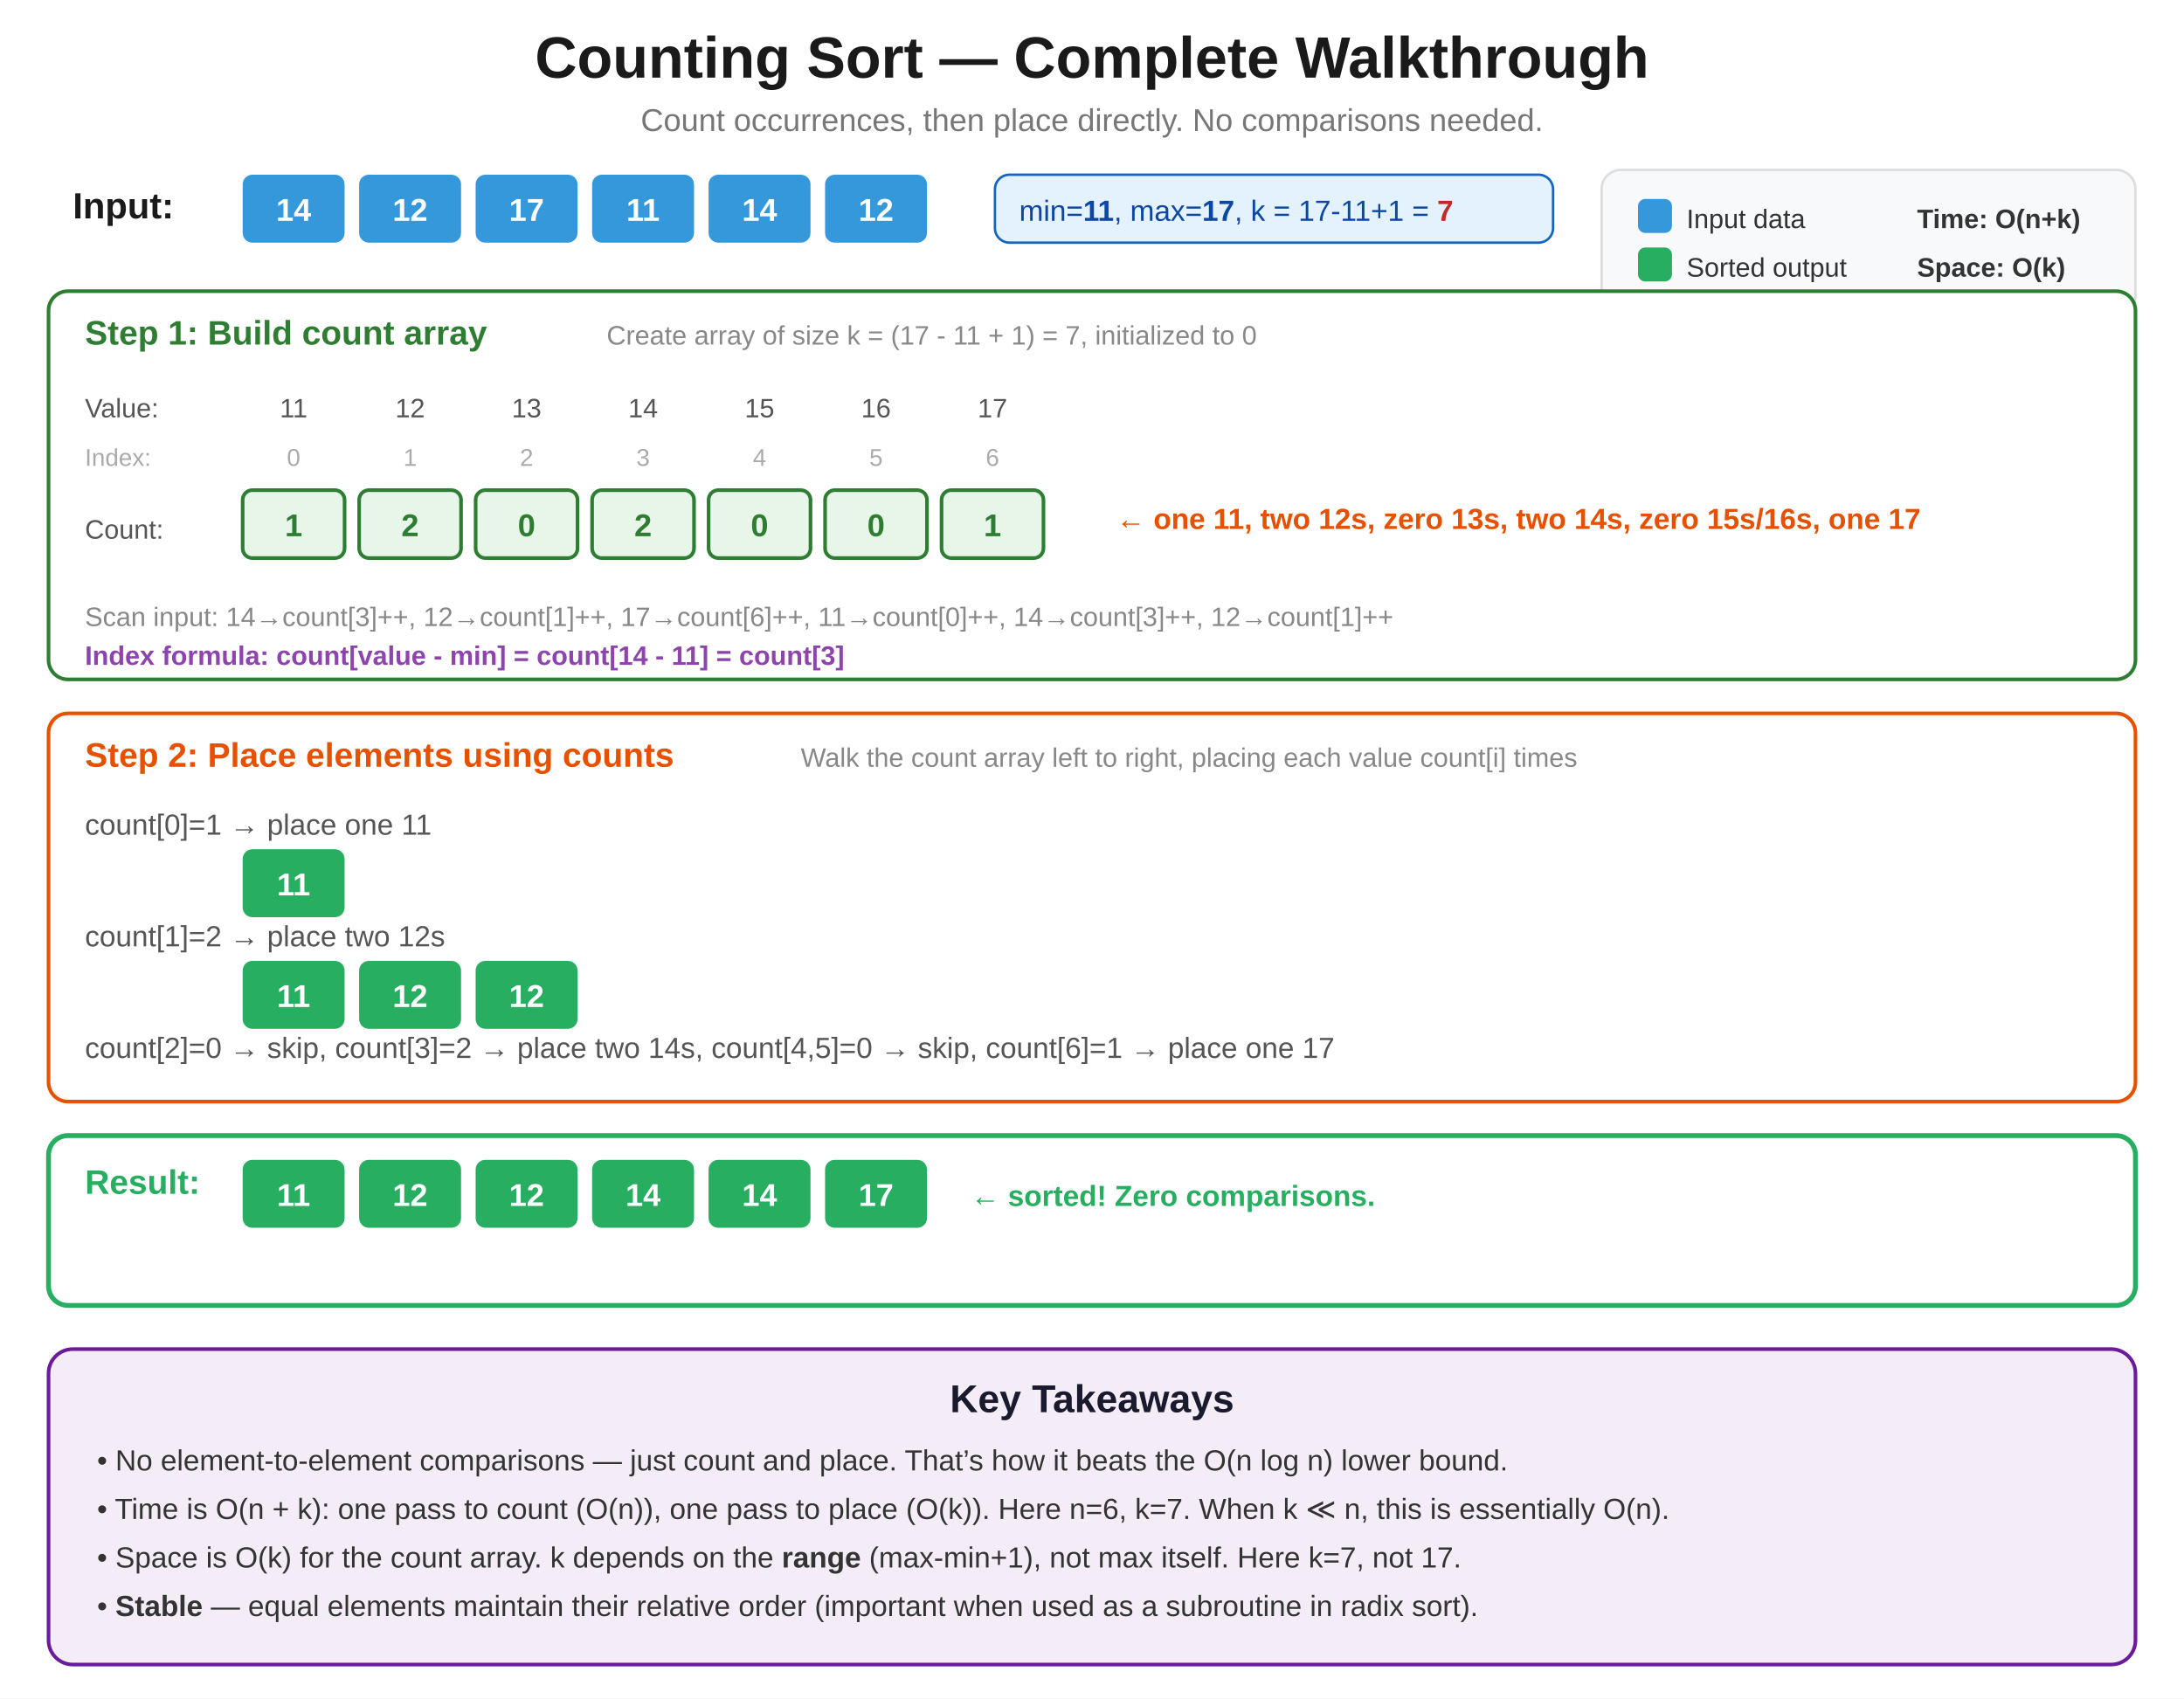
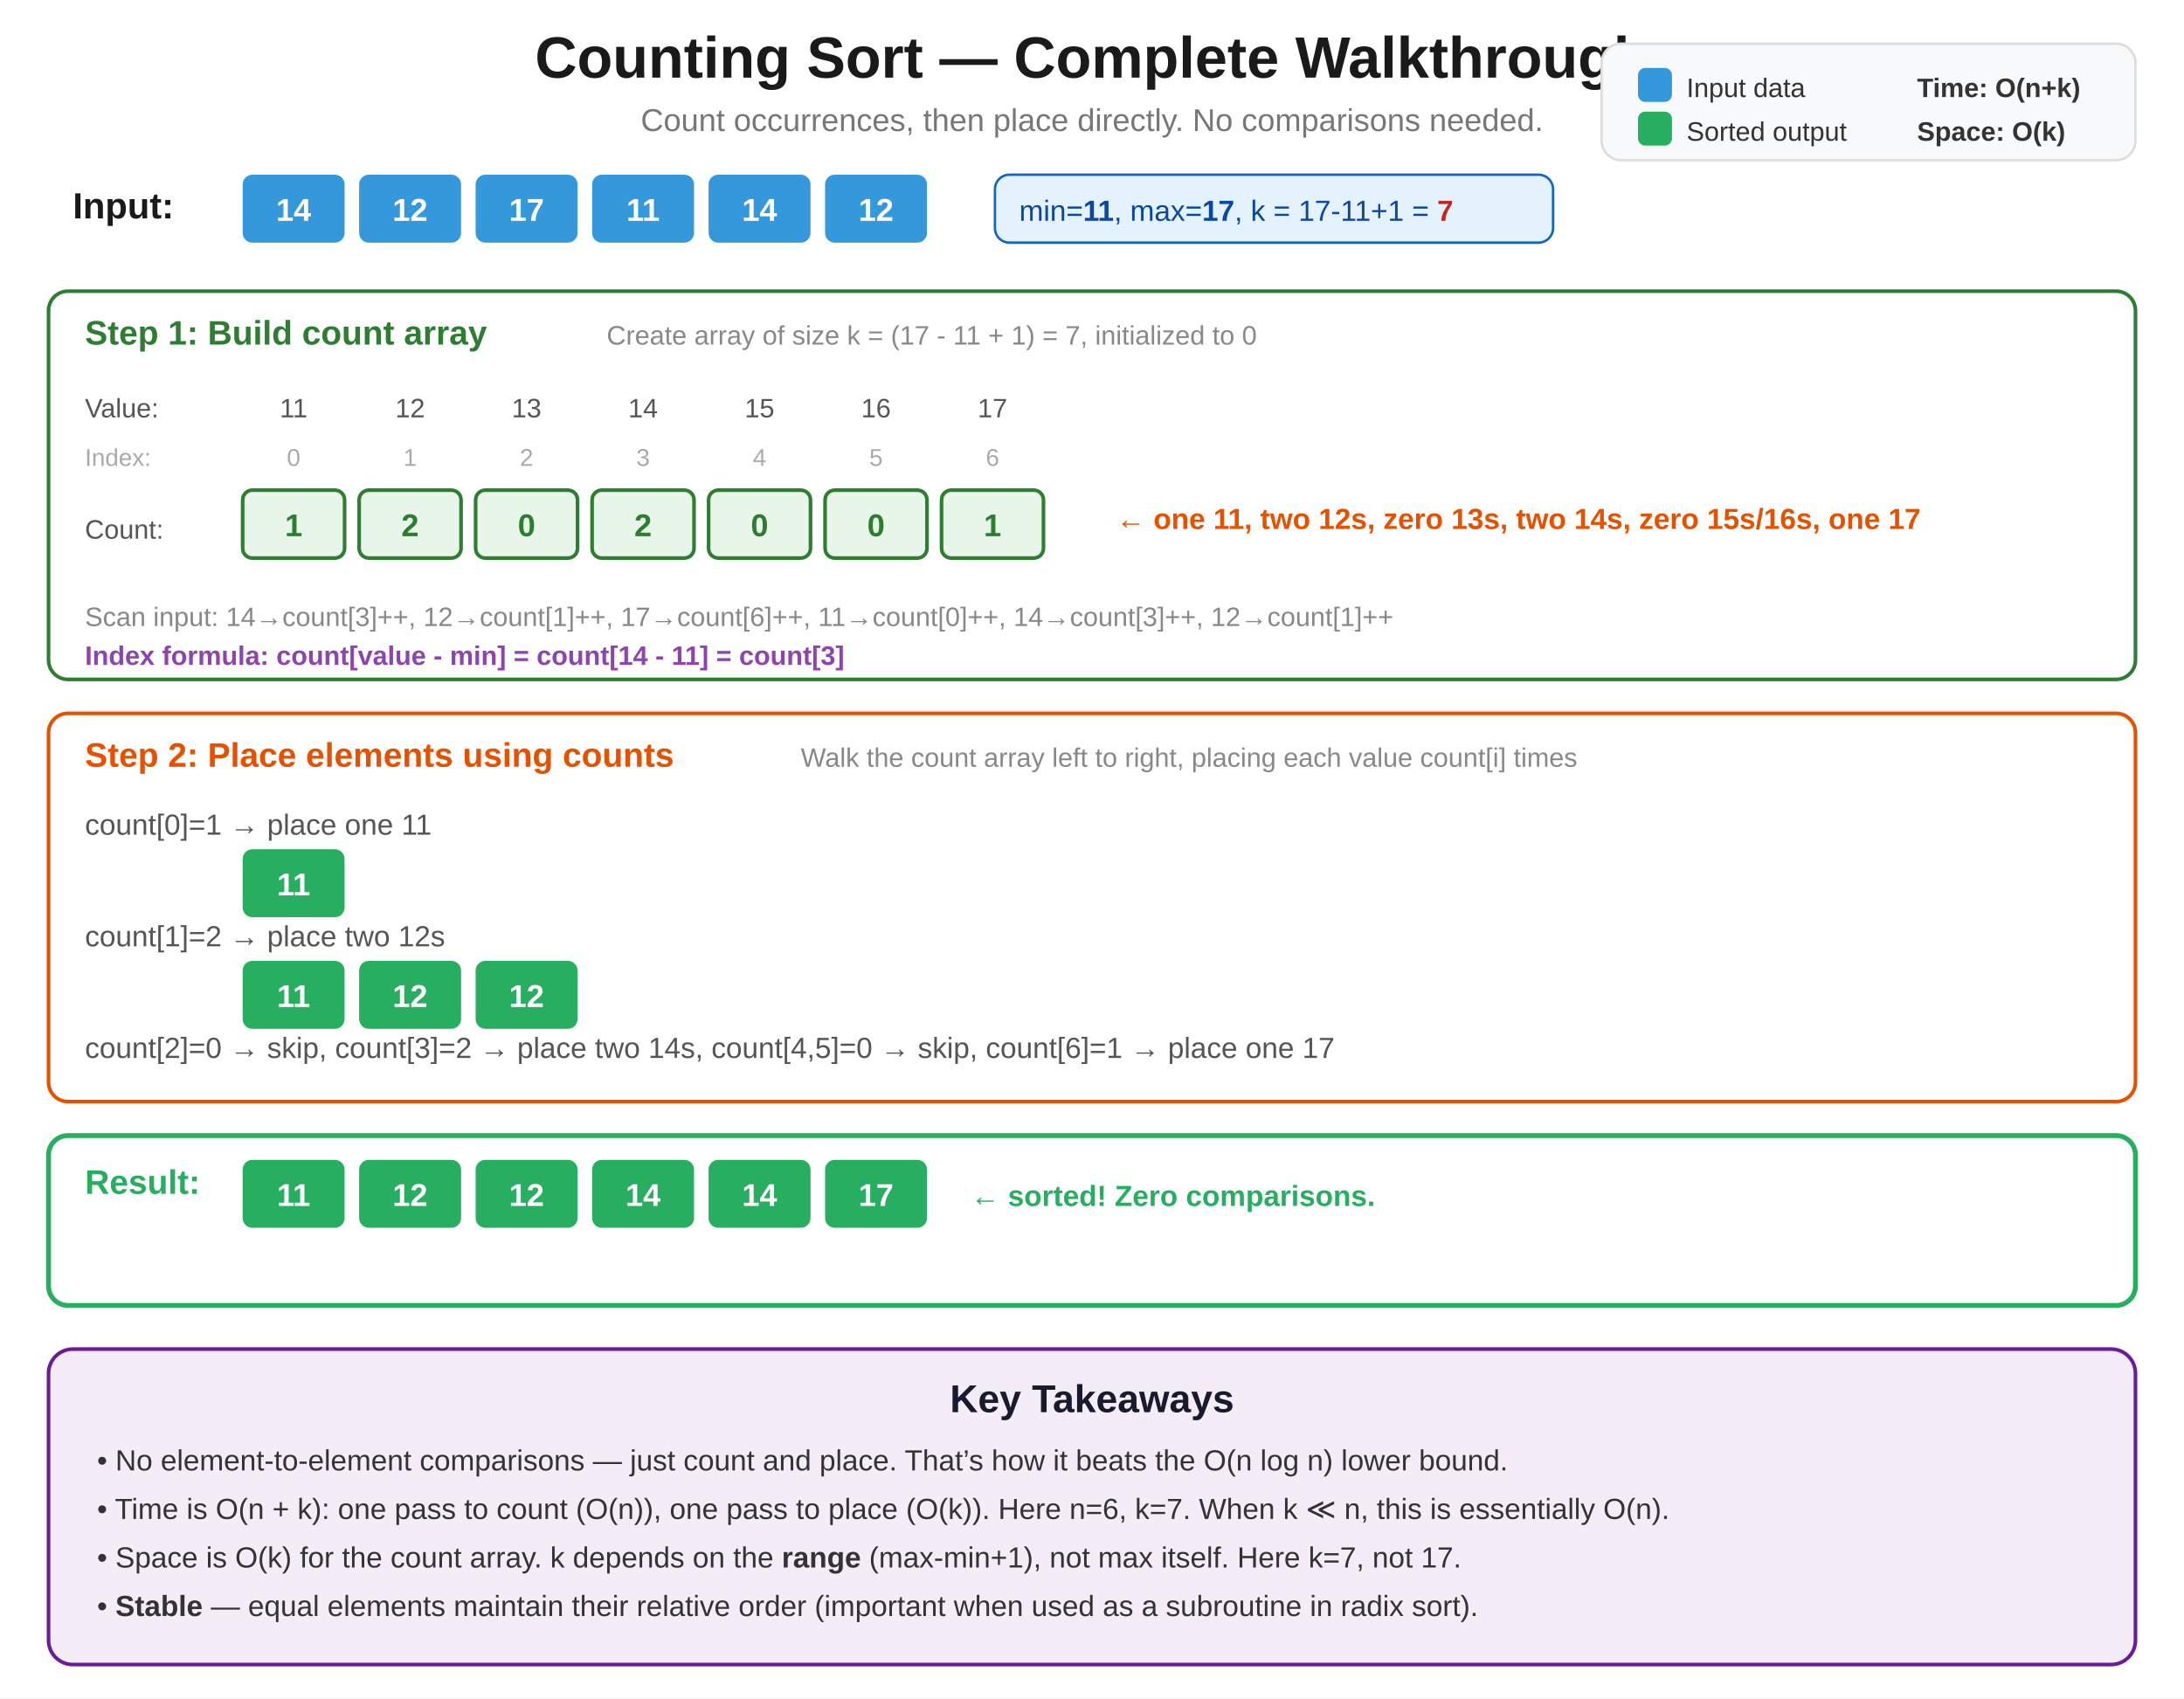
<svg xmlns="http://www.w3.org/2000/svg" viewBox="0 0 900 700" font-family="'Segoe UI', Arial, sans-serif">
  <rect width="100%" height="100%" fill="white" />
  <text x="450" y="32" text-anchor="middle" fill="#1a1a1a" font-size="24" font-weight="bold">Counting Sort — Complete Walkthrough</text>
  <text x="450" y="54" text-anchor="middle" fill="#777" font-size="13">Count occurrences, then place directly. No comparisons needed.</text>
-   <rect x="660" y="70" width="220" height="60" rx="8" fill="#f8f9fa" stroke="#ddd" stroke-width="1" />
-   <rect x="675" y="82" width="14" height="14" rx="3" fill="#3498db" />
-   <text x="695" y="94" fill="#333" font-size="11">Input data</text>
-   <rect x="675" y="102" width="14" height="14" rx="3" fill="#27ae60" />
-   <text x="695" y="114" fill="#333" font-size="11">Sorted output</text>
-   <text x="790" y="94" fill="#333" font-size="11" font-weight="bold">Time: O(n+k)</text>
-   <text x="790" y="114" fill="#333" font-size="11" font-weight="bold">Space: O(k)</text>
+   <rect x="660" y="18" width="220" height="48" rx="8" fill="#f8f9fa" stroke="#ddd" stroke-width="1" />
+   <rect x="675" y="28" width="14" height="14" rx="3" fill="#3498db" />
+   <text x="695" y="40" fill="#333" font-size="11">Input data</text>
+   <rect x="675" y="46" width="14" height="14" rx="3" fill="#27ae60" />
+   <text x="695" y="58" fill="#333" font-size="11">Sorted output</text>
+   <text x="790" y="40" fill="#333" font-size="11" font-weight="bold">Time: O(n+k)</text>
+   <text x="790" y="58" fill="#333" font-size="11" font-weight="bold">Space: O(k)</text>
  <text x="30" y="90" fill="#1a1a1a" font-size="15" font-weight="bold">Input:</text>
  <rect x="100" y="72" width="42" height="28" rx="4" fill="#3498db" />
  <text x="121" y="91" text-anchor="middle" fill="#fff" font-size="13" font-weight="bold">14</text>
  <rect x="148" y="72" width="42" height="28" rx="4" fill="#3498db" />
  <text x="169" y="91" text-anchor="middle" fill="#fff" font-size="13" font-weight="bold">12</text>
  <rect x="196" y="72" width="42" height="28" rx="4" fill="#3498db" />
  <text x="217" y="91" text-anchor="middle" fill="#fff" font-size="13" font-weight="bold">17</text>
  <rect x="244" y="72" width="42" height="28" rx="4" fill="#3498db" />
  <text x="265" y="91" text-anchor="middle" fill="#fff" font-size="13" font-weight="bold">11</text>
  <rect x="292" y="72" width="42" height="28" rx="4" fill="#3498db" />
  <text x="313" y="91" text-anchor="middle" fill="#fff" font-size="13" font-weight="bold">14</text>
  <rect x="340" y="72" width="42" height="28" rx="4" fill="#3498db" />
  <text x="361" y="91" text-anchor="middle" fill="#fff" font-size="13" font-weight="bold">12</text>
  <rect x="410" y="72" width="230" height="28" rx="6" fill="#e3f2fd" stroke="#1565c0" stroke-width="1" />
  <text x="420" y="91" fill="#0d47a1" font-size="12">min=<tspan font-weight="bold">11</tspan>, max=<tspan font-weight="bold">17</tspan>, k = 17-11+1 = <tspan font-weight="bold" fill="#c62828">7</tspan>
  </text>
  <rect x="20" y="120" width="860" height="160" rx="8" fill="#fff" stroke="#2e7d32" stroke-width="1.5" />
  <text x="35" y="142" fill="#2e7d32" font-size="14" font-weight="bold">Step 1: Build count array</text>
  <text x="250" y="142" fill="#888" font-size="11">Create array of size k = (17 - 11 + 1) = 7, initialized to 0</text>
  <text x="35" y="172" fill="#555" font-size="11">Value:</text>
  <text x="121" y="172" text-anchor="middle" fill="#555" font-size="11">11</text>
  <text x="169" y="172" text-anchor="middle" fill="#555" font-size="11">12</text>
  <text x="217" y="172" text-anchor="middle" fill="#555" font-size="11">13</text>
  <text x="265" y="172" text-anchor="middle" fill="#555" font-size="11">14</text>
  <text x="313" y="172" text-anchor="middle" fill="#555" font-size="11">15</text>
  <text x="361" y="172" text-anchor="middle" fill="#555" font-size="11">16</text>
  <text x="409" y="172" text-anchor="middle" fill="#555" font-size="11">17</text>
  <text x="35" y="192" fill="#aaa" font-size="10">Index:</text>
  <text x="121" y="192" text-anchor="middle" fill="#aaa" font-size="10">0</text>
  <text x="169" y="192" text-anchor="middle" fill="#aaa" font-size="10">1</text>
  <text x="217" y="192" text-anchor="middle" fill="#aaa" font-size="10">2</text>
  <text x="265" y="192" text-anchor="middle" fill="#aaa" font-size="10">3</text>
  <text x="313" y="192" text-anchor="middle" fill="#aaa" font-size="10">4</text>
  <text x="361" y="192" text-anchor="middle" fill="#aaa" font-size="10">5</text>
  <text x="409" y="192" text-anchor="middle" fill="#aaa" font-size="10">6</text>
  <text x="35" y="222" fill="#555" font-size="11">Count:</text>
  <rect x="100" y="202" width="42" height="28" rx="4" fill="#e8f5e9" stroke="#2e7d32" stroke-width="1.5" />
  <text x="121" y="221" text-anchor="middle" fill="#2e7d32" font-size="13" font-weight="bold">1</text>
  <rect x="148" y="202" width="42" height="28" rx="4" fill="#e8f5e9" stroke="#2e7d32" stroke-width="1.5" />
  <text x="169" y="221" text-anchor="middle" fill="#2e7d32" font-size="13" font-weight="bold">2</text>
  <rect x="196" y="202" width="42" height="28" rx="4" fill="#e8f5e9" stroke="#2e7d32" stroke-width="1.5" />
  <text x="217" y="221" text-anchor="middle" fill="#2e7d32" font-size="13" font-weight="bold">0</text>
  <rect x="244" y="202" width="42" height="28" rx="4" fill="#e8f5e9" stroke="#2e7d32" stroke-width="1.5" />
  <text x="265" y="221" text-anchor="middle" fill="#2e7d32" font-size="13" font-weight="bold">2</text>
  <rect x="292" y="202" width="42" height="28" rx="4" fill="#e8f5e9" stroke="#2e7d32" stroke-width="1.5" />
  <text x="313" y="221" text-anchor="middle" fill="#2e7d32" font-size="13" font-weight="bold">0</text>
  <rect x="340" y="202" width="42" height="28" rx="4" fill="#e8f5e9" stroke="#2e7d32" stroke-width="1.5" />
  <text x="361" y="221" text-anchor="middle" fill="#2e7d32" font-size="13" font-weight="bold">0</text>
  <rect x="388" y="202" width="42" height="28" rx="4" fill="#e8f5e9" stroke="#2e7d32" stroke-width="1.5" />
  <text x="409" y="221" text-anchor="middle" fill="#2e7d32" font-size="13" font-weight="bold">1</text>
  <text x="460" y="218" fill="#e65100" font-size="12" font-weight="bold">← one 11, two 12s, zero 13s, two 14s, zero 15s/16s, one 17</text>
  <text x="35" y="258" fill="#888" font-size="11">Scan input: 14→count[3]++, 12→count[1]++, 17→count[6]++, 11→count[0]++, 14→count[3]++, 12→count[1]++</text>
  <text x="35" y="274" fill="#8e44ad" font-size="11" font-weight="bold">Index formula: count[value - min] = count[14 - 11] = count[3]</text>
  <rect x="20" y="294" width="860" height="160" rx="8" fill="#fff" stroke="#e65100" stroke-width="1.5" />
  <text x="35" y="316" fill="#e65100" font-size="14" font-weight="bold">Step 2: Place elements using counts</text>
  <text x="330" y="316" fill="#888" font-size="11">Walk the count array left to right, placing each value count[i] times</text>
  <text x="35" y="344" fill="#555" font-size="12">count[0]=1 → place one 11</text>
  <rect x="100" y="350" width="42" height="28" rx="4" fill="#27ae60" />
  <text x="121" y="369" text-anchor="middle" fill="#fff" font-size="13" font-weight="bold">11</text>
  <text x="35" y="390" fill="#555" font-size="12">count[1]=2 → place two 12s</text>
  <rect x="100" y="396" width="42" height="28" rx="4" fill="#27ae60" />
  <text x="121" y="415" text-anchor="middle" fill="#fff" font-size="13" font-weight="bold">11</text>
  <rect x="148" y="396" width="42" height="28" rx="4" fill="#27ae60" />
  <text x="169" y="415" text-anchor="middle" fill="#fff" font-size="13" font-weight="bold">12</text>
  <rect x="196" y="396" width="42" height="28" rx="4" fill="#27ae60" />
  <text x="217" y="415" text-anchor="middle" fill="#fff" font-size="13" font-weight="bold">12</text>
  <text x="35" y="436" fill="#555" font-size="12">count[2]=0 → skip, count[3]=2 → place two 14s, count[4,5]=0 → skip, count[6]=1 → place one 17</text>
  <rect x="20" y="468" width="860" height="70" rx="8" fill="#fff" stroke="#27ae60" stroke-width="2" />
  <text x="35" y="492" fill="#27ae60" font-size="14" font-weight="bold">Result:</text>
  <rect x="100" y="478" width="42" height="28" rx="4" fill="#27ae60" />
  <text x="121" y="497" text-anchor="middle" fill="#fff" font-size="13" font-weight="bold">11</text>
  <rect x="148" y="478" width="42" height="28" rx="4" fill="#27ae60" />
  <text x="169" y="497" text-anchor="middle" fill="#fff" font-size="13" font-weight="bold">12</text>
  <rect x="196" y="478" width="42" height="28" rx="4" fill="#27ae60" />
  <text x="217" y="497" text-anchor="middle" fill="#fff" font-size="13" font-weight="bold">12</text>
  <rect x="244" y="478" width="42" height="28" rx="4" fill="#27ae60" />
  <text x="265" y="497" text-anchor="middle" fill="#fff" font-size="13" font-weight="bold">14</text>
  <rect x="292" y="478" width="42" height="28" rx="4" fill="#27ae60" />
  <text x="313" y="497" text-anchor="middle" fill="#fff" font-size="13" font-weight="bold">14</text>
  <rect x="340" y="478" width="42" height="28" rx="4" fill="#27ae60" />
  <text x="361" y="497" text-anchor="middle" fill="#fff" font-size="13" font-weight="bold">17</text>
  <text x="400" y="497" fill="#27ae60" font-size="12" font-weight="bold">← sorted! Zero comparisons.</text>
  <rect x="20" y="556" width="860" height="130" rx="10" fill="#f4ecf7" stroke="#6a1b9a" stroke-width="1.5" />
  <text x="450" y="582" text-anchor="middle" fill="#1a1a2e" font-size="16" font-weight="bold">Key Takeaways</text>
  <text x="40" y="606" fill="#333" font-size="12">• No element-to-element comparisons — just count and place. That’s how it beats the O(n log n) lower bound.</text>
  <text x="40" y="626" fill="#333" font-size="12">• Time is O(n + k): one pass to count (O(n)), one pass to place (O(k)). Here n=6, k=7. When k ≪ n, this is essentially O(n).</text>
  <text x="40" y="646" fill="#333" font-size="12">• Space is O(k) for the count array. k depends on the <tspan font-weight="bold">range</tspan> (max-min+1), not max itself. Here k=7, not 17.</text>
  <text x="40" y="666" fill="#333" font-size="12">• <tspan font-weight="bold">Stable</tspan> — equal elements maintain their relative order (important when used as a subroutine in radix sort).</text>
</svg>
